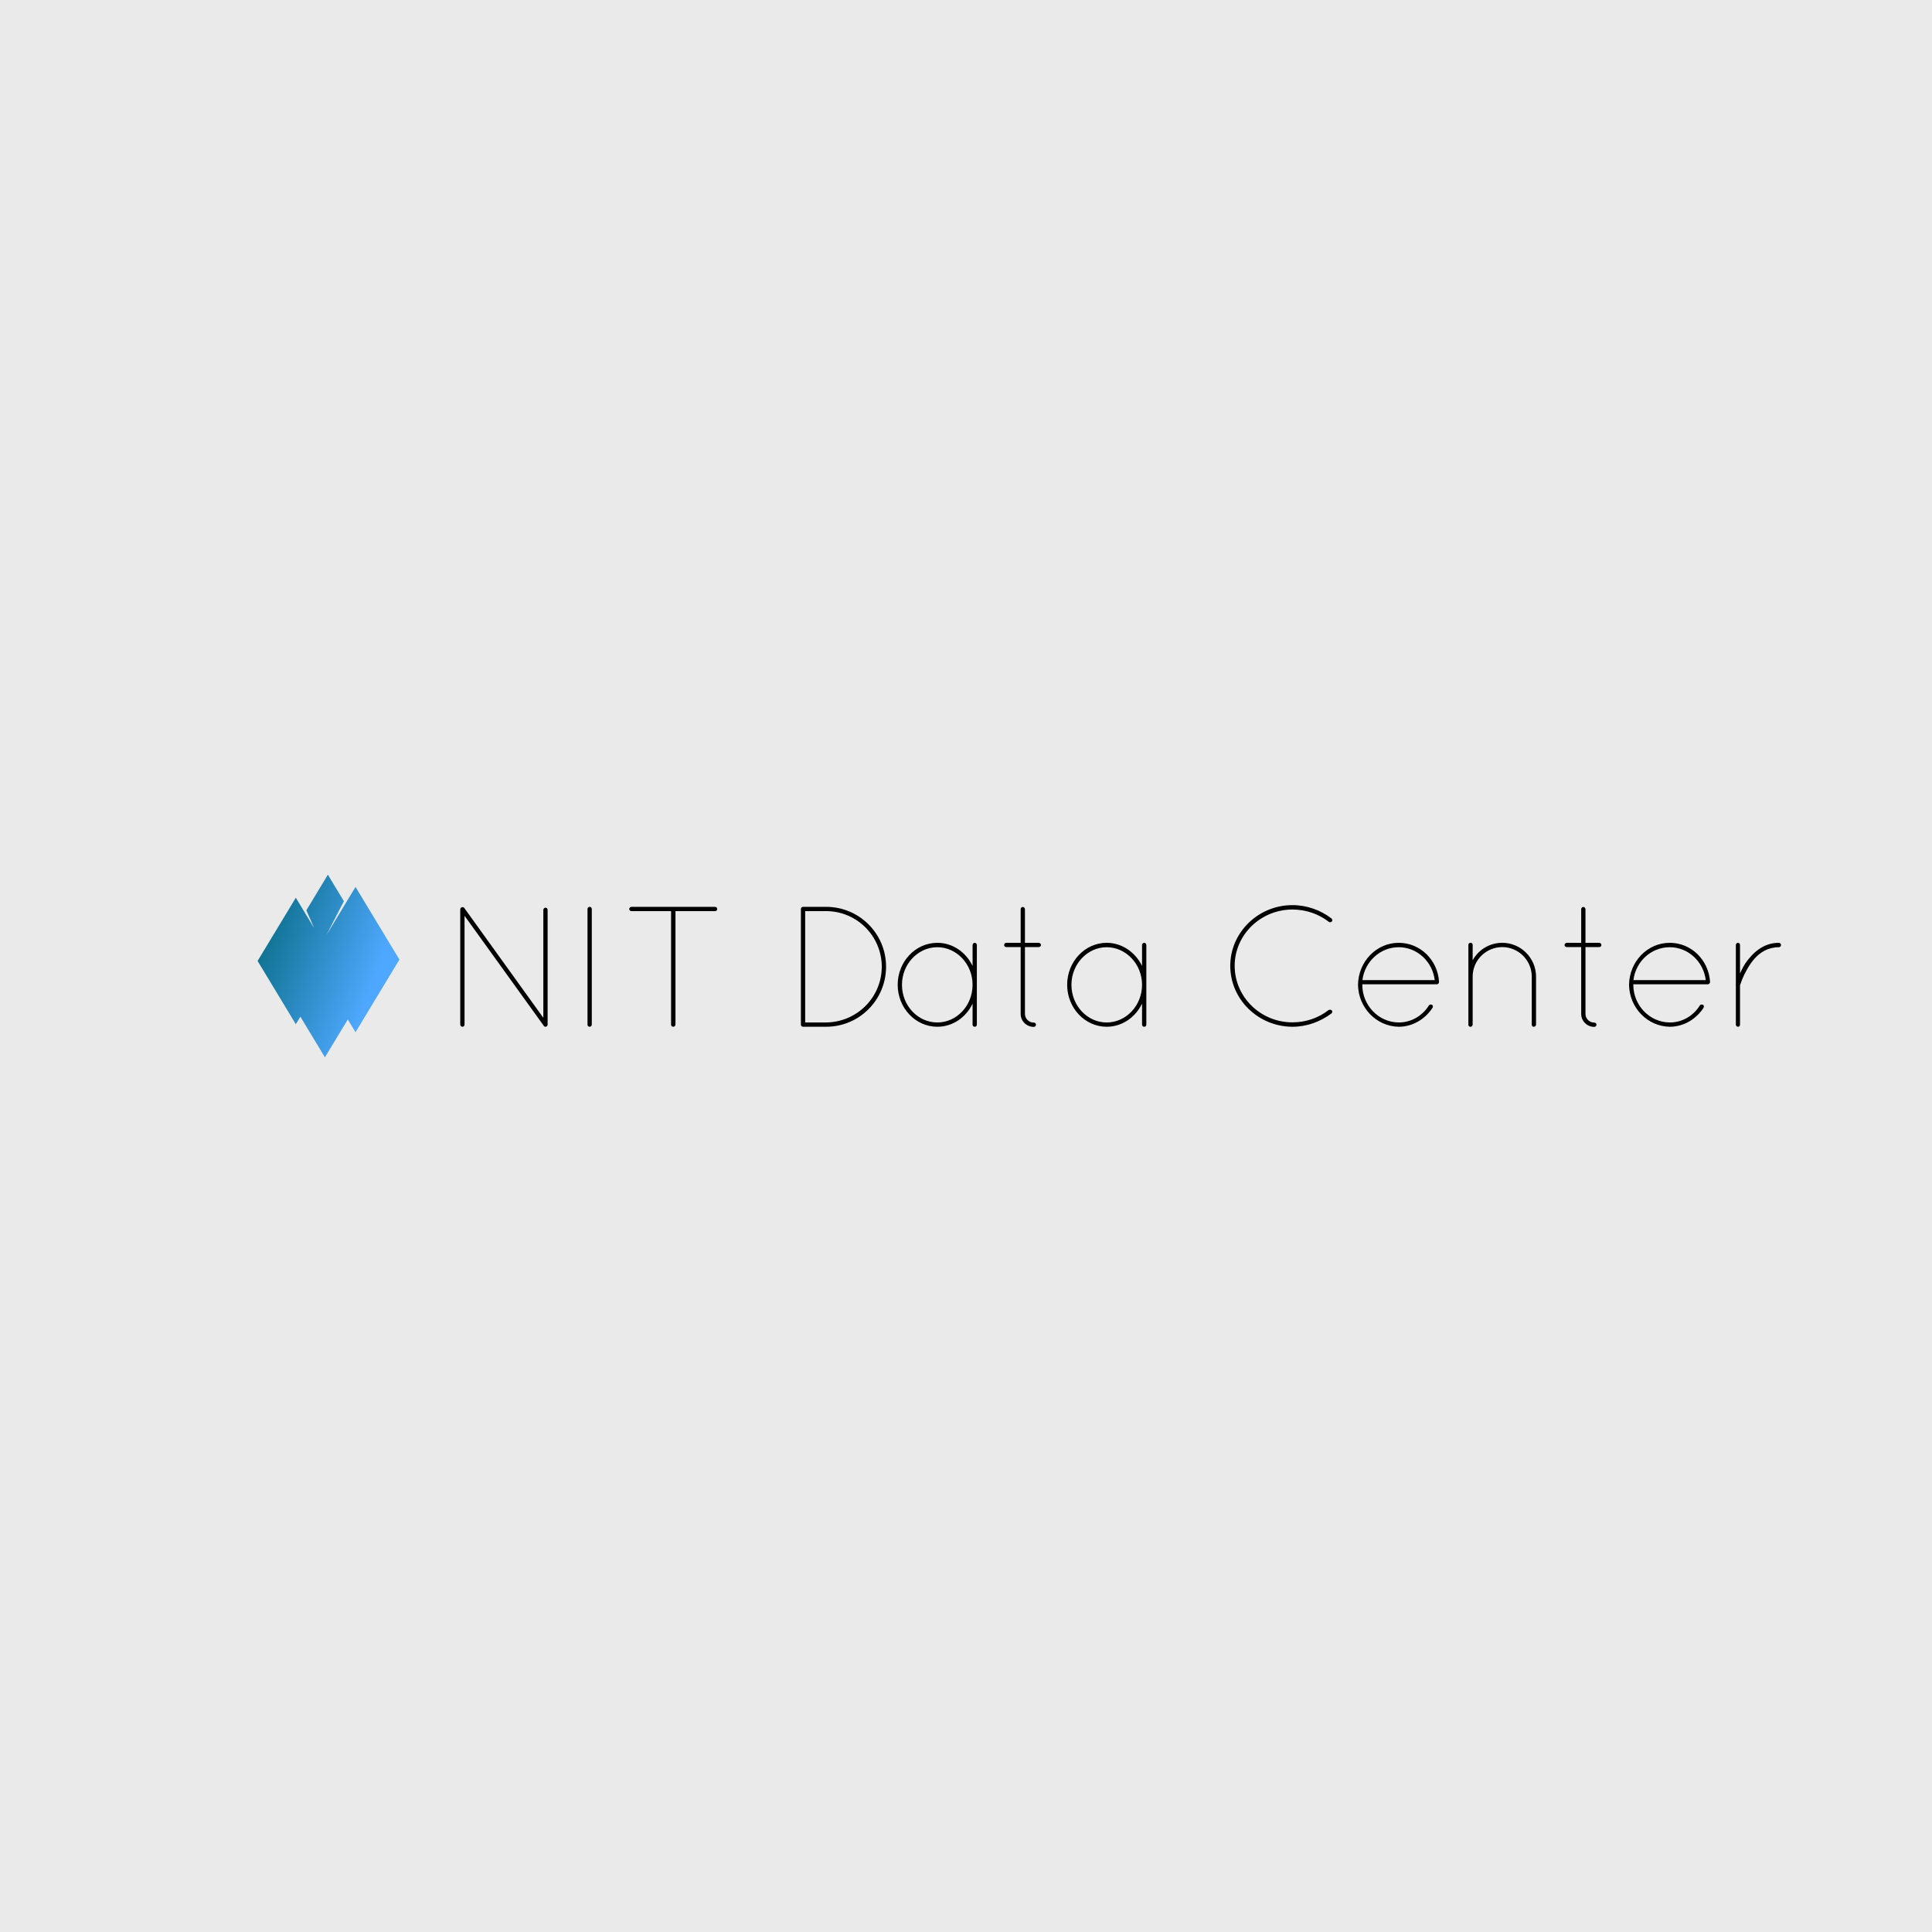
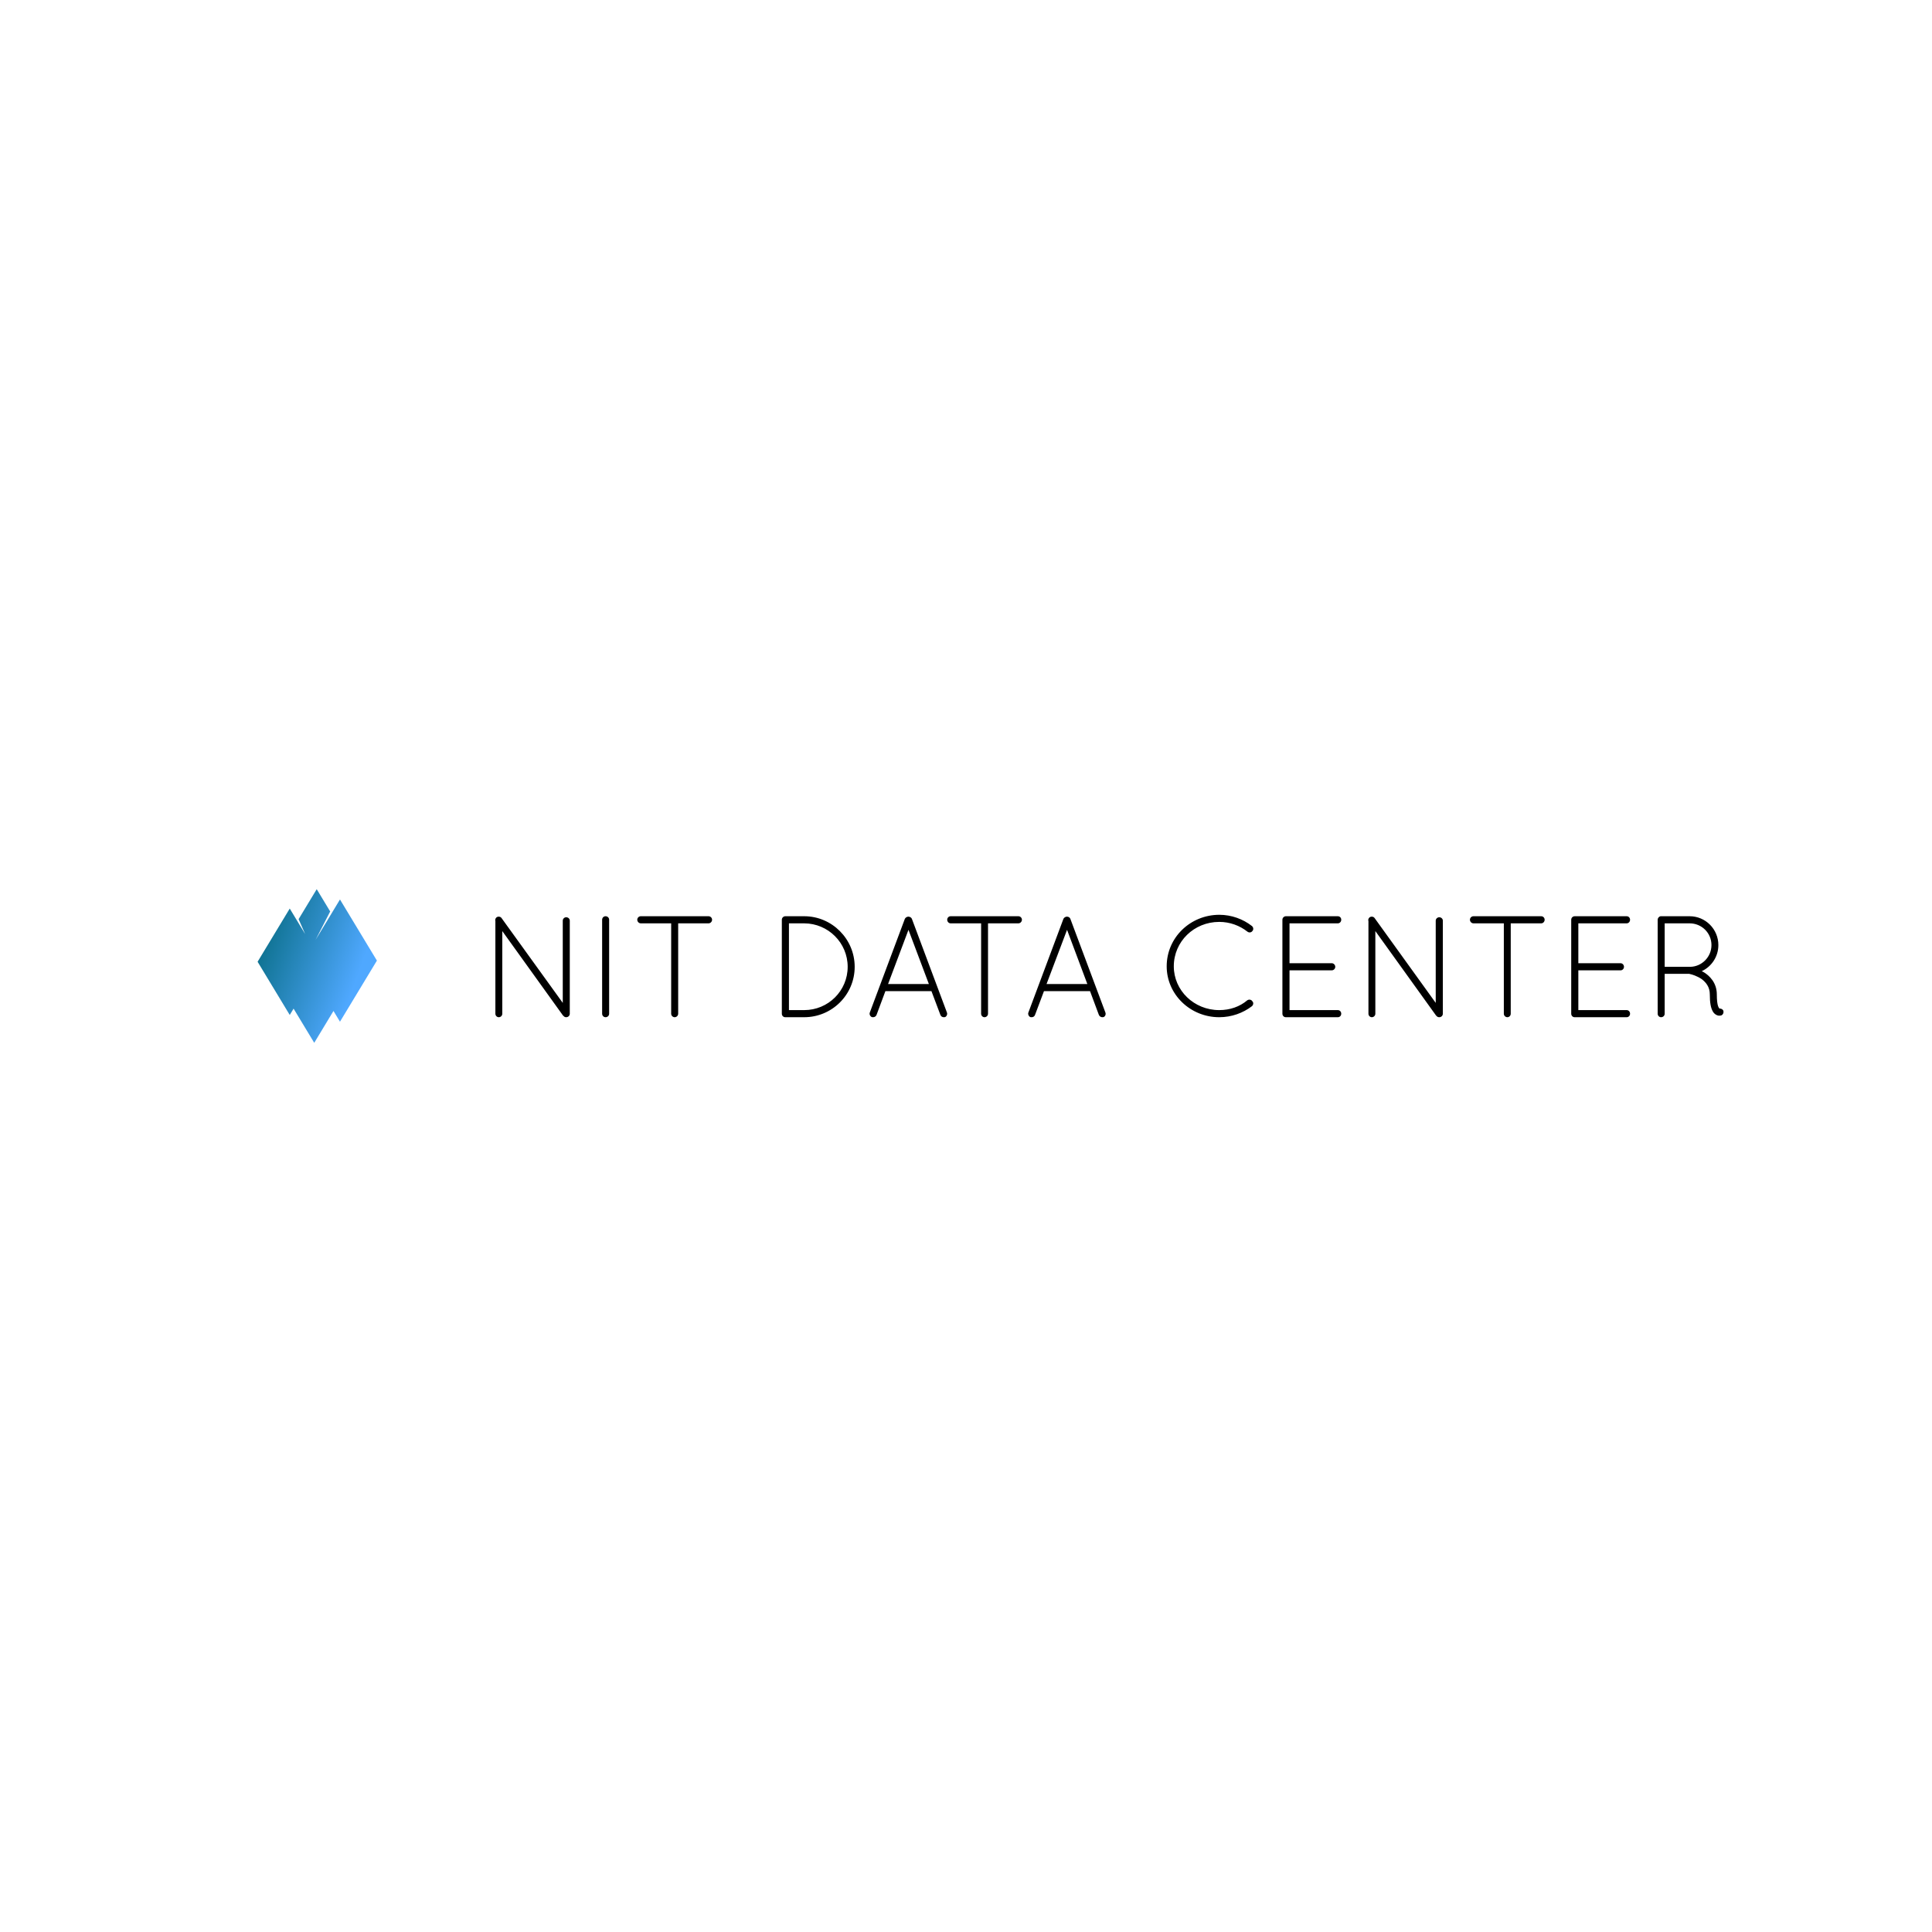
<svg xmlns="http://www.w3.org/2000/svg" data-v-1084b650="" viewBox="0 0 300 300">
-   <rect data-v-1084b650="" fill="#eaeaea" x="0" y="0" width="300px" height="300px" class="logo-background-square" />
-   <g data-v-1084b650="" id="6deff6a9-fd7d-69af-eece-c17907964fbb" fill="#000000" transform="matrix(1.9,0,0,1.9,68.69389,134.1635)">
-     <path d="M8.25 13.17C8.25 13.19 8.25 13.19 8.26 13.19C8.29 13.26 8.36 13.30 8.43 13.30C8.53 13.30 8.60 13.22 8.60 13.12L8.60 3.75C8.60 3.65 8.53 3.57 8.43 3.57C8.34 3.57 8.25 3.65 8.25 3.75L8.25 12.57L1.78 3.58C1.72 3.51 1.62 3.50 1.53 3.56C1.48 3.60 1.46 3.65 1.46 3.71L1.46 3.75L1.46 13.12C1.46 13.22 1.55 13.30 1.64 13.30C1.74 13.30 1.81 13.22 1.81 13.12L1.81 4.23L8.25 13.17ZM11.86 13.12L11.86 13.12C11.86 13.23 11.93 13.30 12.04 13.30L12.04 13.30C12.12 13.30 12.21 13.23 12.21 13.12L12.21 3.68L12.21 3.68C12.21 3.57 12.12 3.50 12.04 3.50L12.04 3.50C11.93 3.50 11.86 3.57 11.86 3.68L11.86 13.12ZM18.69 13.12C18.69 13.22 18.76 13.30 18.87 13.30C18.96 13.30 19.05 13.22 19.05 13.12L19.05 3.85L22.27 3.85C22.39 3.85 22.46 3.78 22.46 3.68C22.46 3.58 22.39 3.50 22.27 3.50L15.46 3.50C15.36 3.50 15.27 3.58 15.27 3.68C15.27 3.78 15.36 3.85 15.46 3.85L18.69 3.85L18.69 13.12ZM29.30 13.12C29.30 13.22 29.37 13.30 29.48 13.30L29.50 13.30L31.36 13.30C34.08 13.30 36.26 11.10 36.26 8.39C36.26 5.70 34.08 3.50 31.36 3.50L29.50 3.50L29.48 3.50C29.37 3.50 29.30 3.58 29.30 3.68ZM29.65 12.95L29.65 3.85L31.36 3.85C33.88 3.85 35.90 5.89 35.91 8.39C35.90 10.91 33.88 12.92 31.36 12.95ZM43.51 6.44C43.40 6.44 43.33 6.54 43.33 6.62L43.33 8.33C42.80 7.22 41.71 6.44 40.45 6.44C38.65 6.44 37.21 7.99 37.21 9.87C37.21 11.75 38.65 13.30 40.45 13.30C41.71 13.30 42.80 12.53 43.33 11.41L43.33 13.12C43.33 13.23 43.40 13.30 43.51 13.30C43.61 13.30 43.68 13.23 43.68 13.12L43.68 6.62C43.68 6.54 43.61 6.44 43.51 6.44ZM40.45 12.95C38.86 12.95 37.56 11.58 37.56 9.87C37.56 8.18 38.86 6.80 40.45 6.80C42.03 6.80 43.33 8.18 43.33 9.87C43.33 11.58 42.03 12.95 40.45 12.95ZM48.73 6.44L47.61 6.44L47.61 3.70C47.61 3.60 47.53 3.51 47.43 3.51C47.33 3.51 47.26 3.60 47.26 3.70L47.26 3.70L47.26 6.44L46.09 6.44C45.99 6.44 45.91 6.52 45.91 6.62C45.91 6.72 45.99 6.79 46.09 6.79L47.26 6.79L47.26 12.25C47.26 12.84 47.74 13.31 48.33 13.31C48.43 13.31 48.51 13.23 48.51 13.13C48.51 13.03 48.43 12.96 48.33 12.96C47.94 12.96 47.61 12.64 47.61 12.25L47.61 6.79L48.73 6.79C48.83 6.79 48.92 6.72 48.92 6.62C48.92 6.52 48.83 6.44 48.73 6.44ZM57.36 6.44C57.25 6.44 57.18 6.54 57.18 6.62L57.18 8.33C56.64 7.22 55.55 6.44 54.29 6.44C52.50 6.44 51.06 7.99 51.06 9.87C51.06 11.75 52.50 13.30 54.29 13.30C55.55 13.30 56.64 12.53 57.18 11.41L57.18 13.12C57.18 13.23 57.25 13.30 57.36 13.30C57.46 13.30 57.53 13.23 57.53 13.12L57.53 6.62C57.53 6.54 57.46 6.44 57.36 6.44ZM54.29 12.95C52.71 12.95 51.41 11.58 51.41 9.87C51.41 8.18 52.71 6.80 54.29 6.80C55.87 6.80 57.18 8.18 57.18 9.87C57.18 11.58 55.87 12.95 54.29 12.95ZM64.39 8.32L64.39 8.32C64.39 11.06 66.67 13.29 69.47 13.30L69.47 13.30C70.67 13.30 71.76 12.88 72.65 12.22L72.65 12.22C72.73 12.15 72.76 12.04 72.69 11.97L72.69 11.97C72.62 11.89 72.51 11.89 72.42 11.94L72.42 11.94L72.42 11.94C71.61 12.57 70.59 12.94 69.47 12.94L69.47 12.94C66.88 12.94 64.75 10.88 64.75 8.32L64.75 8.32C64.75 5.78 66.88 3.72 69.47 3.72L69.47 3.72C70.60 3.72 71.62 4.09 72.44 4.72L72.44 4.72C72.51 4.79 72.62 4.77 72.70 4.69L72.70 4.69C72.76 4.62 72.73 4.51 72.65 4.44L72.65 4.44C71.79 3.78 70.67 3.36 69.47 3.36L69.47 3.36C66.67 3.36 64.39 5.60 64.39 8.32ZM78.16 13.30C79.31 13.30 80.33 12.66 80.92 11.75C80.98 11.66 80.95 11.55 80.88 11.51C80.78 11.47 80.68 11.47 80.63 11.55C80.11 12.39 79.20 12.95 78.16 12.95C76.51 12.94 75.18 11.55 75.18 9.87L75.18 9.83L81.28 9.83C81.37 9.83 81.44 9.74 81.45 9.66L81.45 9.65L81.45 9.62L81.45 9.60C81.33 7.83 79.91 6.44 78.16 6.44C76.33 6.44 74.86 7.97 74.83 9.87C74.86 11.75 76.33 13.27 78.16 13.30ZM78.16 6.80C79.66 6.80 80.92 7.97 81.10 9.49L75.19 9.49C75.38 7.97 76.64 6.80 78.16 6.80ZM89.03 13.12C89.03 13.22 89.08 13.30 89.19 13.30C89.29 13.30 89.38 13.22 89.38 13.12L89.38 9.21C89.38 7.67 88.13 6.44 86.62 6.44C85.58 6.44 84.67 7.01 84.20 7.87L84.20 6.61C84.20 6.50 84.13 6.44 84.03 6.44C83.93 6.44 83.85 6.50 83.85 6.61L83.85 9.10L83.85 9.21L83.85 13.12L83.85 13.15C83.85 13.17 83.86 13.20 83.87 13.22C83.87 13.23 83.87 13.23 83.89 13.24C83.90 13.26 83.92 13.27 83.93 13.27C83.94 13.29 83.96 13.29 83.97 13.30L84 13.30L84.03 13.30C84.08 13.30 84.13 13.27 84.15 13.23C84.18 13.20 84.20 13.16 84.20 13.12L84.20 9.21C84.20 7.85 85.30 6.79 86.62 6.79C87.93 6.79 89.03 7.85 89.03 9.21L89.03 13.12ZM94.54 6.44L93.42 6.44L93.42 3.70C93.42 3.60 93.34 3.51 93.24 3.51C93.14 3.51 93.07 3.60 93.07 3.70L93.07 3.70L93.07 6.44L91.90 6.44C91.80 6.44 91.71 6.52 91.71 6.62C91.71 6.72 91.80 6.79 91.90 6.79L93.07 6.79L93.07 12.25C93.07 12.84 93.55 13.31 94.14 13.31C94.23 13.31 94.32 13.23 94.32 13.13C94.32 13.03 94.23 12.96 94.14 12.96C93.74 12.96 93.42 12.64 93.42 12.25L93.42 6.79L94.54 6.79C94.64 6.79 94.72 6.72 94.72 6.62C94.72 6.52 94.64 6.44 94.54 6.44ZM100.31 13.30C101.46 13.30 102.48 12.66 103.07 11.75C103.12 11.66 103.10 11.55 103.03 11.51C102.93 11.47 102.83 11.47 102.77 11.55C102.26 12.39 101.35 12.95 100.31 12.95C98.66 12.94 97.33 11.55 97.33 9.87L97.33 9.83L103.43 9.83C103.52 9.83 103.59 9.74 103.60 9.66L103.60 9.65L103.60 9.62L103.60 9.60C103.47 7.83 102.06 6.44 100.31 6.44C98.48 6.44 97.01 7.97 96.98 9.87C97.01 11.75 98.48 13.27 100.31 13.30ZM100.31 6.80C101.81 6.80 103.07 7.97 103.25 9.49L97.34 9.49C97.52 7.97 98.78 6.80 100.31 6.80ZM105.71 13.12C105.71 13.23 105.80 13.30 105.88 13.30C105.99 13.30 106.05 13.23 106.05 13.12L106.05 9.91C106.05 9.91 106.11 9.74 106.22 9.44C106.40 9.00 106.74 8.30 107.23 7.74C107.69 7.22 108.35 6.80 109.21 6.80C109.33 6.80 109.40 6.72 109.40 6.62C109.40 6.52 109.33 6.44 109.21 6.44C107.90 6.44 107.02 7.34 106.48 8.13C106.30 8.41 106.16 8.69 106.05 8.95L106.05 6.62C106.05 6.52 105.99 6.44 105.88 6.44C105.80 6.44 105.71 6.52 105.71 6.62L105.71 9.83C105.70 9.87 105.70 9.88 105.71 9.91L105.71 13.12Z" />
+   <rect data-v-1084b650="" fill="#ffffff" x="0" y="0" width="300px" height="300px" class="logo-background-square" />
+   <g data-v-1084b650="" id="dc935129-a06e-6302-a1c1-6f8d80fa7618" fill="#000000" transform="matrix(1.6,0,0,1.6,74.52294,136.672)">
+     <path d="M8.05 13.12C8.06 13.15 8.09 13.16 8.11 13.17C8.18 13.26 8.26 13.30 8.37 13.30C8.57 13.30 8.72 13.15 8.72 12.96L8.72 3.93C8.72 3.75 8.57 3.60 8.37 3.60C8.19 3.60 8.04 3.75 8.04 3.93L8.04 11.91L2.10 3.68C2.00 3.53 1.78 3.50 1.62 3.60C1.50 3.70 1.46 3.84 1.50 3.98L1.50 12.96C1.50 13.15 1.65 13.30 1.83 13.30C2.02 13.30 2.17 13.15 2.17 12.96L2.17 4.94L8.05 13.12ZM11.86 12.96L11.86 12.96C11.86 13.15 12.01 13.30 12.19 13.30L12.19 13.30C12.39 13.30 12.54 13.15 12.54 12.96L12.54 3.84L12.54 3.84C12.54 3.65 12.39 3.50 12.19 3.50L12.19 3.50C12.01 3.50 11.86 3.65 11.86 3.84L11.86 12.96ZM18.56 12.96C18.56 13.15 18.72 13.30 18.90 13.30C19.08 13.30 19.24 13.15 19.24 12.96L19.24 4.19L22.19 4.19C22.37 4.19 22.53 4.03 22.53 3.84C22.53 3.65 22.37 3.50 22.19 3.50L15.61 3.50C15.43 3.50 15.27 3.65 15.27 3.84C15.27 4.03 15.43 4.19 15.61 4.19L18.56 4.19L18.56 12.96ZM31.47 13.30C34.17 13.30 36.37 11.12 36.37 8.41C36.37 5.71 34.17 3.50 31.47 3.50L29.68 3.50L29.64 3.50C29.46 3.50 29.30 3.65 29.30 3.84L29.30 12.96C29.30 13.15 29.44 13.29 29.61 13.30L29.67 13.30ZM29.99 12.61L29.99 4.19L31.47 4.19C33.80 4.20 35.69 6.08 35.69 8.41C35.69 10.74 33.80 12.61 31.47 12.61ZM44.69 13.08C44.74 13.22 44.88 13.30 45.01 13.30C45.05 13.30 45.08 13.29 45.14 13.29C45.30 13.22 45.39 13.01 45.32 12.84L41.92 3.75C41.87 3.63 41.73 3.54 41.58 3.54C41.44 3.54 41.30 3.63 41.24 3.75L37.84 12.84C37.77 13.01 37.87 13.22 38.04 13.29C38.08 13.29 38.14 13.30 38.16 13.30C38.30 13.30 38.43 13.22 38.49 13.08L39.35 10.77L43.82 10.77ZM41.59 4.82L43.57 10.08L39.61 10.08ZM48.64 12.96C48.64 13.15 48.79 13.30 48.97 13.30C49.15 13.30 49.31 13.15 49.31 12.96L49.31 4.19L52.26 4.19C52.44 4.19 52.60 4.03 52.60 3.84C52.60 3.65 52.44 3.50 52.26 3.50L45.68 3.50C45.50 3.50 45.35 3.65 45.35 3.84C45.35 4.03 45.50 4.19 45.68 4.19L48.64 4.19L48.64 12.96ZM60.07 13.08C60.13 13.22 60.27 13.30 60.40 13.30C60.44 13.30 60.47 13.29 60.52 13.29C60.69 13.22 60.77 13.01 60.70 12.84L57.30 3.75C57.26 3.63 57.12 3.54 56.97 3.54C56.83 3.54 56.69 3.63 56.63 3.75L53.23 12.84C53.16 13.01 53.26 13.22 53.42 13.29C53.47 13.29 53.52 13.30 53.55 13.30C53.69 13.30 53.82 13.22 53.87 13.08L54.74 10.77L59.21 10.77ZM56.98 4.82L58.95 10.08L54.99 10.08ZM66.65 8.36L66.65 8.36C66.65 11.09 68.94 13.30 71.75 13.30L71.75 13.30C72.95 13.30 74.06 12.89 74.91 12.24L74.91 12.24C75.07 12.12 75.10 11.87 74.96 11.75L74.96 11.75C74.86 11.58 74.63 11.55 74.47 11.66L74.47 11.66C73.74 12.28 72.79 12.61 71.75 12.61L71.75 12.61C69.30 12.61 67.34 10.70 67.34 8.36L67.34 8.36C67.34 5.96 69.30 4.05 71.75 4.05L71.75 4.05C72.79 4.05 73.74 4.41 74.49 5.00L74.49 5.00C74.63 5.11 74.86 5.10 74.97 4.93L74.97 4.93C75.10 4.80 75.07 4.56 74.91 4.44L74.91 4.44C74.06 3.78 72.95 3.36 71.75 3.36L71.75 3.36C68.94 3.37 66.65 5.57 66.65 8.36ZM77.88 12.96C77.88 13.15 78.02 13.29 78.19 13.30L78.22 13.30L78.26 13.30L83.26 13.30C83.45 13.30 83.59 13.15 83.59 12.96C83.59 12.77 83.45 12.61 83.26 12.61L78.57 12.61L78.57 8.75L82.67 8.75C82.85 8.75 83.01 8.60 83.01 8.41C83.01 8.22 82.85 8.06 82.67 8.06L78.57 8.06L78.57 4.19L83.26 4.19C83.45 4.19 83.59 4.03 83.59 3.84C83.59 3.65 83.45 3.50 83.26 3.50L78.25 3.50L78.22 3.50C78.04 3.50 77.88 3.65 77.88 3.84L77.88 12.96ZM92.78 13.12C92.79 13.15 92.82 13.16 92.83 13.17C92.90 13.26 92.99 13.30 93.10 13.30C93.30 13.30 93.45 13.15 93.45 12.96L93.45 3.93C93.45 3.75 93.30 3.60 93.10 3.60C92.92 3.60 92.76 3.75 92.76 3.93L92.76 11.91L86.83 3.68C86.73 3.53 86.51 3.50 86.35 3.60C86.23 3.70 86.18 3.84 86.23 3.98L86.23 12.96C86.23 13.15 86.38 13.30 86.56 13.30C86.74 13.30 86.90 13.15 86.90 12.96L86.90 4.94L92.78 13.12ZM99.37 12.96C99.37 13.15 99.53 13.30 99.71 13.30C99.89 13.30 100.04 13.15 100.04 12.96L100.04 4.19L103.00 4.19C103.18 4.19 103.33 4.03 103.33 3.84C103.33 3.65 103.18 3.50 103.00 3.50L96.42 3.50C96.24 3.50 96.08 3.65 96.08 3.84C96.08 4.03 96.24 4.19 96.42 4.19L99.37 4.19L99.37 12.96ZM105.91 12.96C105.91 13.15 106.05 13.29 106.22 13.30L106.25 13.30L106.29 13.30L111.29 13.30C111.48 13.30 111.62 13.15 111.62 12.96C111.62 12.77 111.48 12.61 111.29 12.61L106.60 12.61L106.60 8.75L110.70 8.75C110.88 8.75 111.03 8.60 111.03 8.41C111.03 8.22 110.88 8.06 110.70 8.06L106.60 8.06L106.60 4.19L111.29 4.19C111.48 4.19 111.62 4.03 111.62 3.84C111.62 3.65 111.48 3.50 111.29 3.50L106.27 3.50L106.25 3.50C106.06 3.50 105.91 3.65 105.91 3.84L105.91 12.96ZM119.63 12.70C119.78 13.01 120.08 13.15 120.26 13.15L120.29 13.15C120.37 13.15 120.44 13.13 120.46 13.13C120.64 13.06 120.72 12.87 120.68 12.68C120.62 12.53 120.46 12.45 120.30 12.46C120.29 12.45 120.22 12.39 120.16 12.22C120.09 12.01 120.04 11.66 120.04 11.09C120.04 9.98 119.36 9.27 118.72 8.90C118.66 8.88 118.62 8.86 118.58 8.83C119.53 8.39 120.19 7.42 120.19 6.30C120.19 4.75 118.94 3.50 117.40 3.50L114.67 3.50L114.63 3.50L114.60 3.50C114.44 3.51 114.30 3.67 114.30 3.84L114.30 12.96C114.30 13.15 114.45 13.30 114.63 13.30C114.83 13.30 114.98 13.15 114.98 12.96L114.98 9.09L117.36 9.09C117.38 9.09 117.39 9.10 117.43 9.11C117.61 9.14 118.13 9.30 118.57 9.60C119 9.93 119.36 10.37 119.36 11.09C119.36 11.91 119.46 12.38 119.63 12.70ZM119.52 6.30C119.52 7.45 118.59 8.39 117.46 8.41L117.33 8.41L114.98 8.41L114.98 4.19L117.40 4.19C118.57 4.19 119.52 5.12 119.52 6.30Z" />
  </g>
-   <linearGradient data-v-1084b650="" gradientTransform="rotate(25)" id="a3acac89-b5bc-d03e-768a-cfb5168c5596" x1="0%" y1="0%" x2="100%" y2="0%">
+   <linearGradient data-v-1084b650="" gradientTransform="rotate(25)" id="8e23f415-25da-500e-6eca-f909c9b4bfbf" x1="0%" y1="0%" x2="100%" y2="0%">
    <stop data-v-1084b650="" offset="0%" style="stop-color: rgb(0, 102, 120); stop-opacity: 1;" />
    <stop data-v-1084b650="" offset="100%" style="stop-color: rgb(79, 168, 255); stop-opacity: 1;" />
  </linearGradient>
-   <g data-v-1084b650="" id="2bd0e945-749b-6f12-87da-fcc7ba8abc0f" fill="url(#a3acac89-b5bc-d03e-768a-cfb5168c5596)" stroke="none" transform="matrix(0.1270088,0,0,0.1270088,31.95959,130.9487)">
+   <g data-v-1084b650="" id="7d119dad-a93a-07ca-61f9-2c99117f0e79" fill="url(#8e23f415-25da-500e-6eca-f909c9b4bfbf)" stroke="none" transform="matrix(0.1068473,0,0,0.1068473,33.23593,133.9729)">
    <svg version="1.1" x="0px" y="0px" viewBox="0 0 100 100" style="enable-background:new 0 0 100 100;" xml:space="preserve">
      <polygon points="78.898,47.384 61.008,17.777 49.178,37.355 51.479,32.884 51.479,32.884 56.264,23.581 49.742,12.788   40.969,27.306 44.143,34.527 36.676,22.17 21.102,47.944 36.676,73.723 38.533,70.649 48.539,87.212 57.863,71.782 61.008,76.985   " />
    </svg>
  </g>
</svg>
